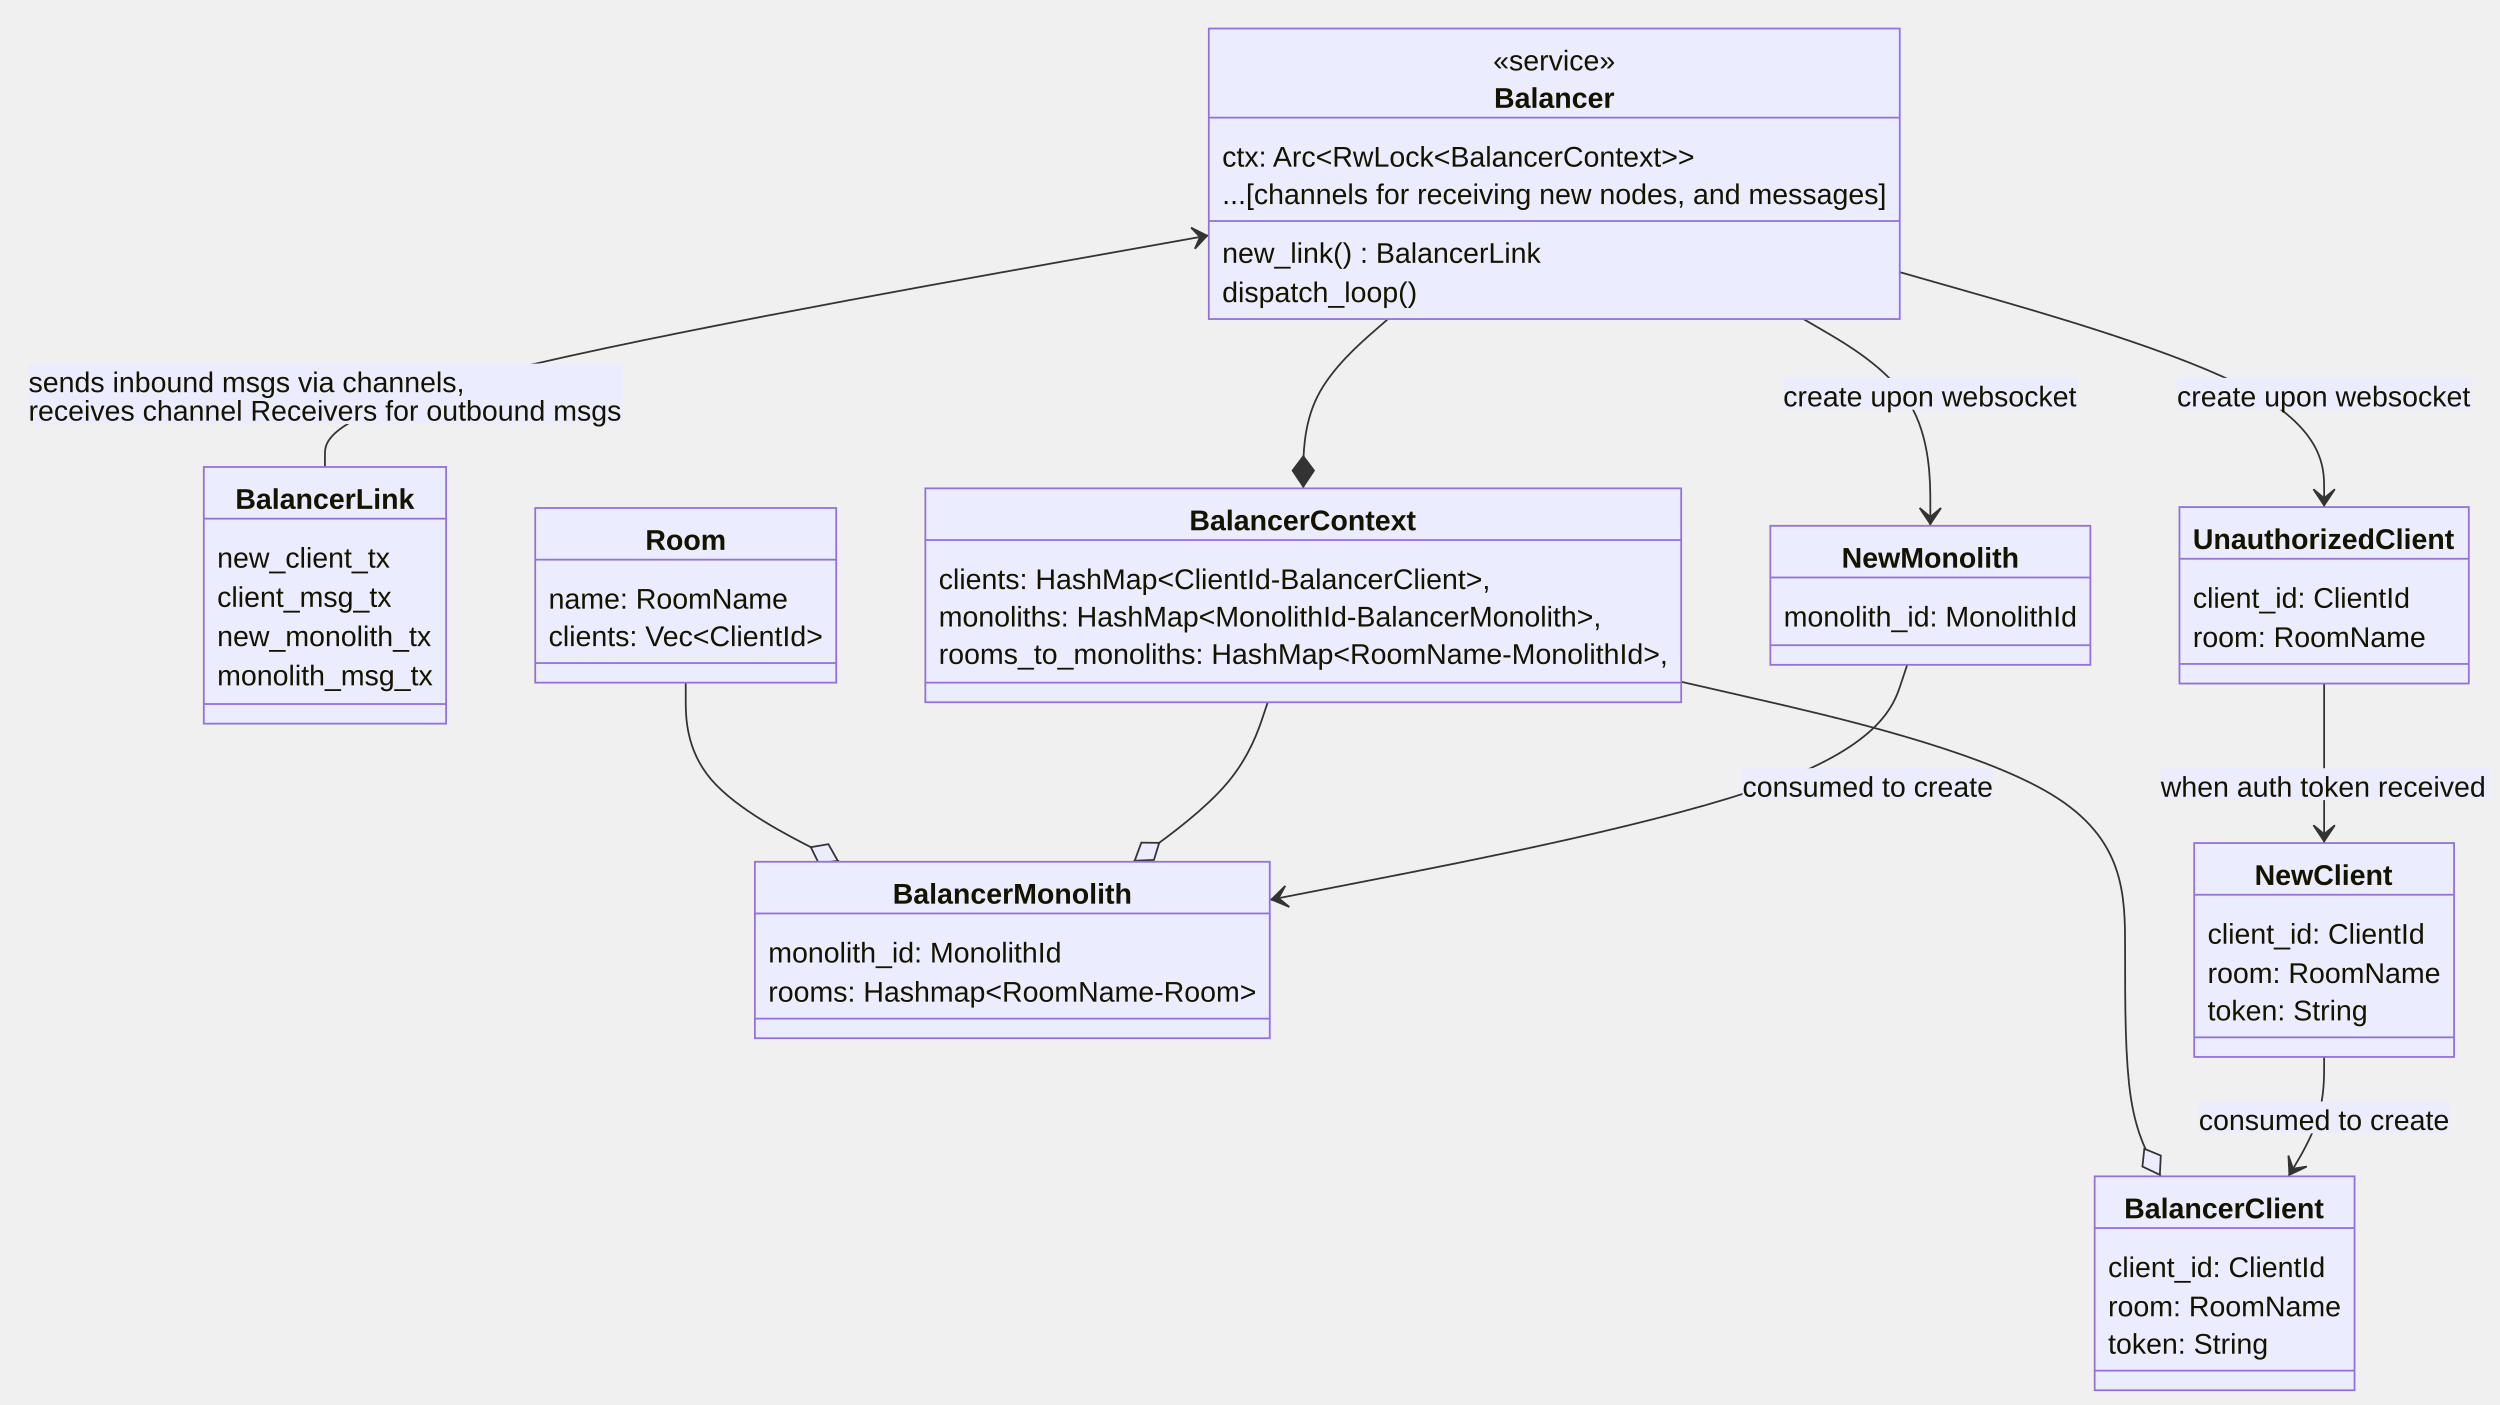
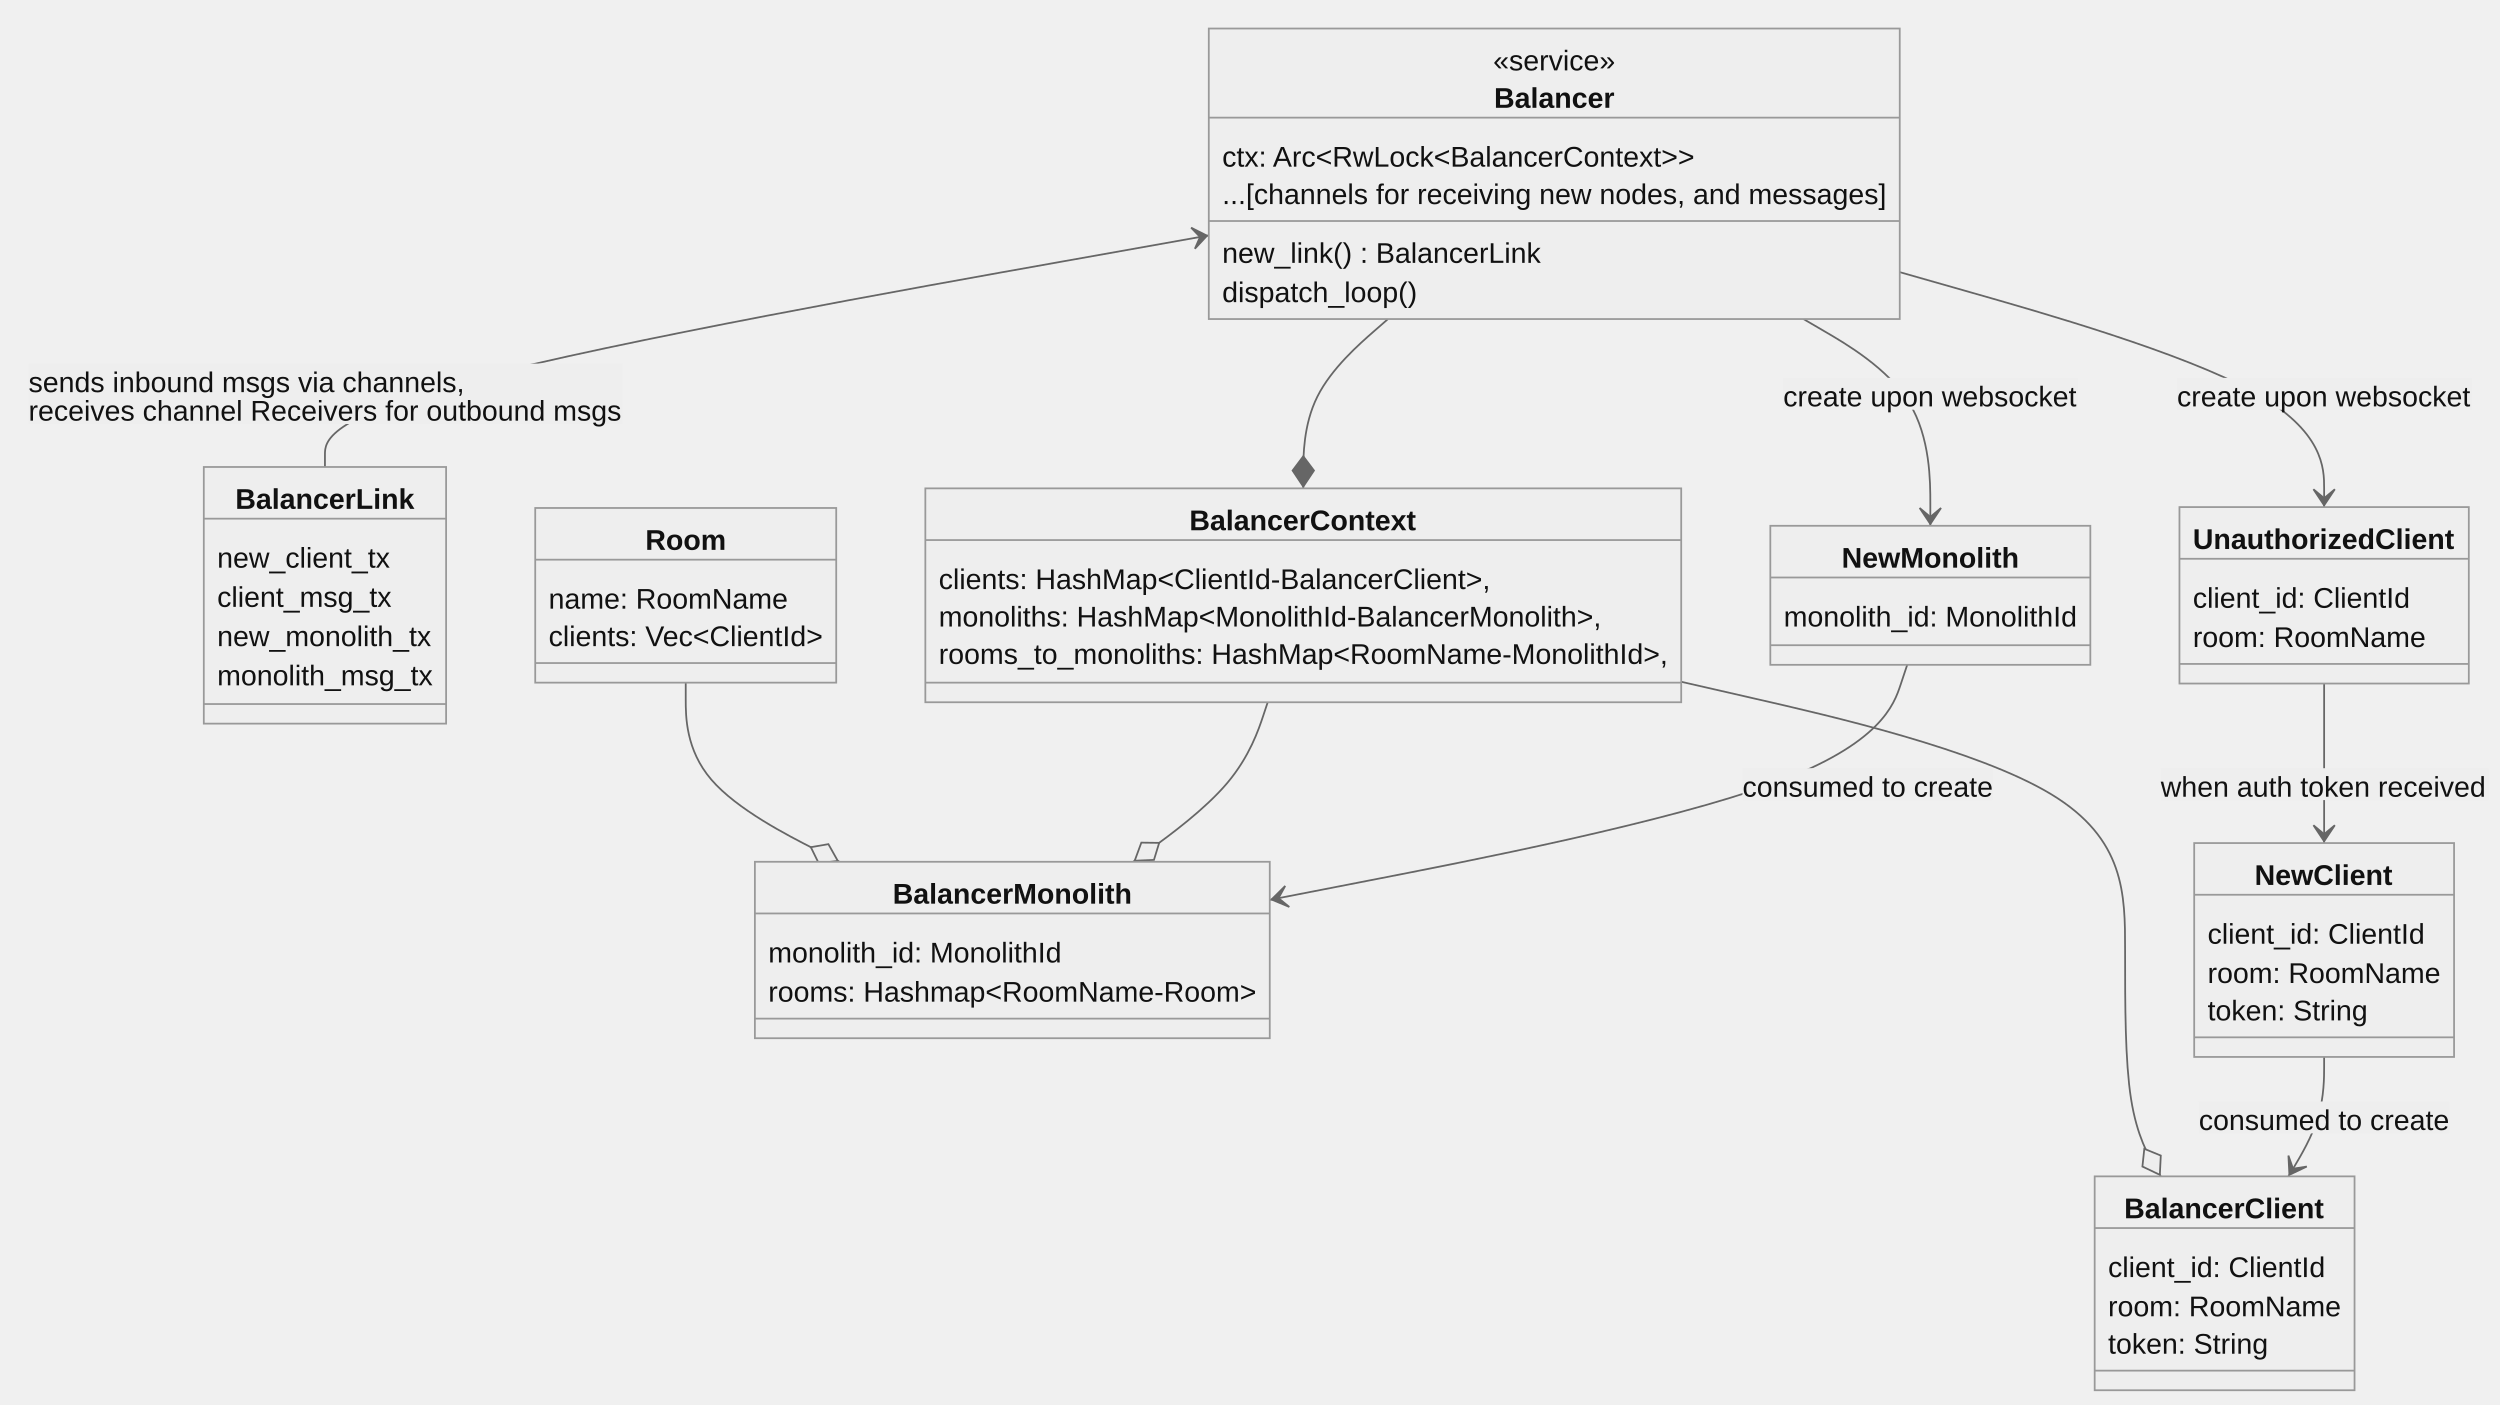
<svg xmlns="http://www.w3.org/2000/svg" aria-roledescription="classDiagram" role="graphics-document document" viewBox="-8 -8 1402.629 788" style="max-width: 1402.63px; background-color: white;" width="100%" id="my-svg">
-   <style>#my-svg{font-family:"trebuchet ms",verdana,arial,sans-serif;font-size:16px;fill:#333;}#my-svg .error-icon{fill:#552222;}#my-svg .error-text{fill:#552222;stroke:#552222;}#my-svg .edge-thickness-normal{stroke-width:2px;}#my-svg .edge-thickness-thick{stroke-width:3.5px;}#my-svg .edge-pattern-solid{stroke-dasharray:0;}#my-svg .edge-pattern-dashed{stroke-dasharray:3;}#my-svg .edge-pattern-dotted{stroke-dasharray:2;}#my-svg .marker{fill:#333333;stroke:#333333;}#my-svg .marker.cross{stroke:#333333;}#my-svg svg{font-family:"trebuchet ms",verdana,arial,sans-serif;font-size:16px;}#my-svg g.classGroup text{fill:#9370DB;fill:#131300;stroke:none;font-family:"trebuchet ms",verdana,arial,sans-serif;font-size:10px;}#my-svg g.classGroup text .title{font-weight:bolder;}#my-svg .nodeLabel,#my-svg .edgeLabel{color:#131300;}#my-svg .edgeLabel .label rect{fill:#ECECFF;}#my-svg .label text{fill:#131300;}#my-svg .edgeLabel .label span{background:#ECECFF;}#my-svg .classTitle{font-weight:bolder;}#my-svg .node rect,#my-svg .node circle,#my-svg .node ellipse,#my-svg .node polygon,#my-svg .node path{fill:#ECECFF;stroke:#9370DB;stroke-width:1px;}#my-svg .divider{stroke:#9370DB;stroke-width:1;}#my-svg g.clickable{cursor:pointer;}#my-svg g.classGroup rect{fill:#ECECFF;stroke:#9370DB;}#my-svg g.classGroup line{stroke:#9370DB;stroke-width:1;}#my-svg .classLabel .box{stroke:none;stroke-width:0;fill:#ECECFF;opacity:0.5;}#my-svg .classLabel .label{fill:#9370DB;font-size:10px;}#my-svg .relation{stroke:#333333;stroke-width:1;fill:none;}#my-svg .dashed-line{stroke-dasharray:3;}#my-svg .dotted-line{stroke-dasharray:1 2;}#my-svg #compositionStart,#my-svg .composition{fill:#333333!important;stroke:#333333!important;stroke-width:1;}#my-svg #compositionEnd,#my-svg .composition{fill:#333333!important;stroke:#333333!important;stroke-width:1;}#my-svg #dependencyStart,#my-svg .dependency{fill:#333333!important;stroke:#333333!important;stroke-width:1;}#my-svg #dependencyStart,#my-svg .dependency{fill:#333333!important;stroke:#333333!important;stroke-width:1;}#my-svg #extensionStart,#my-svg .extension{fill:#ECECFF!important;stroke:#333333!important;stroke-width:1;}#my-svg #extensionEnd,#my-svg .extension{fill:#ECECFF!important;stroke:#333333!important;stroke-width:1;}#my-svg #aggregationStart,#my-svg .aggregation{fill:#ECECFF!important;stroke:#333333!important;stroke-width:1;}#my-svg #aggregationEnd,#my-svg .aggregation{fill:#ECECFF!important;stroke:#333333!important;stroke-width:1;}#my-svg #lollipopStart,#my-svg .lollipop{fill:#ECECFF!important;stroke:#333333!important;stroke-width:1;}#my-svg #lollipopEnd,#my-svg .lollipop{fill:#ECECFF!important;stroke:#333333!important;stroke-width:1;}#my-svg .edgeTerminals{font-size:11px;}#my-svg .classTitleText{text-anchor:middle;font-size:18px;fill:#333;}#my-svg :root{--mermaid-font-family:"trebuchet ms",verdana,arial,sans-serif;}</style>
+   <style>#my-svg{font-family:"trebuchet ms",verdana,arial,sans-serif;font-size:16px;fill:#000000;}#my-svg .error-icon{fill:#552222;}#my-svg .error-text{fill:#552222;stroke:#552222;}#my-svg .edge-thickness-normal{stroke-width:2px;}#my-svg .edge-thickness-thick{stroke-width:3.5px;}#my-svg .edge-pattern-solid{stroke-dasharray:0;}#my-svg .edge-pattern-dashed{stroke-dasharray:3;}#my-svg .edge-pattern-dotted{stroke-dasharray:2;}#my-svg .marker{fill:#666;stroke:#666;}#my-svg .marker.cross{stroke:#666;}#my-svg svg{font-family:"trebuchet ms",verdana,arial,sans-serif;font-size:16px;}#my-svg g.classGroup text{fill:#999;fill:#111111;stroke:none;font-family:"trebuchet ms",verdana,arial,sans-serif;font-size:10px;}#my-svg g.classGroup text .title{font-weight:bolder;}#my-svg .nodeLabel,#my-svg .edgeLabel{color:#111111;}#my-svg .edgeLabel .label rect{fill:#eee;}#my-svg .label text{fill:#111111;}#my-svg .edgeLabel .label span{background:#eee;}#my-svg .classTitle{font-weight:bolder;}#my-svg .node rect,#my-svg .node circle,#my-svg .node ellipse,#my-svg .node polygon,#my-svg .node path{fill:#eee;stroke:#999;stroke-width:1px;}#my-svg .divider{stroke:#999;stroke-width:1;}#my-svg g.clickable{cursor:pointer;}#my-svg g.classGroup rect{fill:#eee;stroke:#999;}#my-svg g.classGroup line{stroke:#999;stroke-width:1;}#my-svg .classLabel .box{stroke:none;stroke-width:0;fill:#eee;opacity:0.5;}#my-svg .classLabel .label{fill:#999;font-size:10px;}#my-svg .relation{stroke:#666;stroke-width:1;fill:none;}#my-svg .dashed-line{stroke-dasharray:3;}#my-svg .dotted-line{stroke-dasharray:1 2;}#my-svg #compositionStart,#my-svg .composition{fill:#666!important;stroke:#666!important;stroke-width:1;}#my-svg #compositionEnd,#my-svg .composition{fill:#666!important;stroke:#666!important;stroke-width:1;}#my-svg #dependencyStart,#my-svg .dependency{fill:#666!important;stroke:#666!important;stroke-width:1;}#my-svg #dependencyStart,#my-svg .dependency{fill:#666!important;stroke:#666!important;stroke-width:1;}#my-svg #extensionStart,#my-svg .extension{fill:#eee!important;stroke:#666!important;stroke-width:1;}#my-svg #extensionEnd,#my-svg .extension{fill:#eee!important;stroke:#666!important;stroke-width:1;}#my-svg #aggregationStart,#my-svg .aggregation{fill:#eee!important;stroke:#666!important;stroke-width:1;}#my-svg #aggregationEnd,#my-svg .aggregation{fill:#eee!important;stroke:#666!important;stroke-width:1;}#my-svg #lollipopStart,#my-svg .lollipop{fill:#eee!important;stroke:#666!important;stroke-width:1;}#my-svg #lollipopEnd,#my-svg .lollipop{fill:#eee!important;stroke:#666!important;stroke-width:1;}#my-svg .edgeTerminals{font-size:11px;}#my-svg .classTitleText{text-anchor:middle;font-size:18px;fill:#000000;}#my-svg :root{--mermaid-font-family:"trebuchet ms",verdana,arial,sans-serif;}</style>
  <g>
    <defs>
      <marker orient="auto" markerHeight="240" markerWidth="190" refY="7" refX="0" class="marker aggregation classDiagram" id="classDiagram-aggregationStart">
        <path d="M 18,7 L9,13 L1,7 L9,1 Z" />
      </marker>
    </defs>
    <defs>
      <marker orient="auto" markerHeight="28" markerWidth="20" refY="7" refX="19" class="marker aggregation classDiagram" id="classDiagram-aggregationEnd">
        <path d="M 18,7 L9,13 L1,7 L9,1 Z" />
      </marker>
    </defs>
    <defs>
      <marker orient="auto" markerHeight="240" markerWidth="190" refY="7" refX="0" class="marker extension classDiagram" id="classDiagram-extensionStart">
        <path d="M 1,7 L18,13 V 1 Z" />
      </marker>
    </defs>
    <defs>
      <marker orient="auto" markerHeight="28" markerWidth="20" refY="7" refX="19" class="marker extension classDiagram" id="classDiagram-extensionEnd">
        <path d="M 1,1 V 13 L18,7 Z" />
      </marker>
    </defs>
    <defs>
      <marker orient="auto" markerHeight="240" markerWidth="190" refY="7" refX="0" class="marker composition classDiagram" id="classDiagram-compositionStart">
        <path d="M 18,7 L9,13 L1,7 L9,1 Z" />
      </marker>
    </defs>
    <defs>
      <marker orient="auto" markerHeight="28" markerWidth="20" refY="7" refX="19" class="marker composition classDiagram" id="classDiagram-compositionEnd">
        <path d="M 18,7 L9,13 L1,7 L9,1 Z" />
      </marker>
    </defs>
    <defs>
      <marker orient="auto" markerHeight="240" markerWidth="190" refY="7" refX="0" class="marker dependency classDiagram" id="classDiagram-dependencyStart">
        <path d="M 5,7 L9,13 L1,7 L9,1 Z" />
      </marker>
    </defs>
    <defs>
      <marker orient="auto" markerHeight="28" markerWidth="20" refY="7" refX="19" class="marker dependency classDiagram" id="classDiagram-dependencyEnd">
        <path d="M 18,7 L9,13 L14,7 L9,1 Z" />
      </marker>
    </defs>
    <defs>
      <marker orient="auto" markerHeight="240" markerWidth="190" refY="7" refX="0" class="marker lollipop classDiagram" id="classDiagram-lollipopStart">
        <circle r="6" cy="7" cx="6" fill="white" stroke="black" />
      </marker>
    </defs>
    <g class="root">
      <g class="clusters" />
      <g class="edgePaths">
        <path marker-end="url(#classDiagram-compositionEnd)" style="fill:none" class="edge-pattern-solid relation" id="id1" d="M770.716,171L762.797,177.917C754.879,184.833,739.041,198.667,731.122,214.5C723.203,230.333,723.203,248.167,723.203,257.083L723.203,266" />
        <path marker-start="url(#classDiagram-dependencyStart)" style="fill:none" class="edge-pattern-solid relation" id="id2" d="M670.197,124.066L587.55,138.805C504.902,153.544,339.607,183.022,256.96,204.678C174.312,226.333,174.312,240.167,174.312,247.083L174.312,254" />
        <path marker-end="url(#classDiagram-aggregationEnd)" style="fill:none" class="edge-pattern-solid relation" id="id3" d="M376.727,375L376.727,384.417C376.727,393.833,376.727,412.667,391.098,429.417C405.47,446.167,434.213,460.833,448.585,468.167L462.956,475.5" />
        <path marker-end="url(#classDiagram-aggregationEnd)" style="fill:none" class="edge-pattern-solid relation" id="id4" d="M703.25,386L700.728,393.583C698.206,401.167,693.163,416.333,680.59,431.25C668.017,446.167,647.914,460.833,637.863,468.167L627.811,475.5" />
        <path marker-end="url(#classDiagram-aggregationEnd)" style="fill:none" class="edge-pattern-solid relation" id="id5" d="M935.242,374.517L976.749,384.014C1018.257,393.511,1101.271,412.506,1142.778,437.586C1184.285,462.667,1184.285,493.833,1184.285,525C1184.285,556.167,1184.285,587.333,1187.619,608.5C1190.954,629.667,1197.622,640.833,1200.956,646.417L1204.291,652" />
        <path marker-end="url(#classDiagram-dependencyEnd)" style="fill:none" class="edge-pattern-solid relation" id="id6" d="M1062.046,365L1058.36,376.083C1054.675,387.167,1047.303,409.333,987.696,431.31C928.089,453.288,816.245,475.075,760.324,485.969L704.402,496.863" />
        <path marker-end="url(#classDiagram-dependencyEnd)" style="fill:none" class="edge-pattern-solid relation" id="id7" d="M1295.957,375.5L1295.957,384.833C1295.957,394.167,1295.957,412.833,1295.957,427.75C1295.957,442.667,1295.957,453.833,1295.957,459.417L1295.957,465" />
        <path marker-end="url(#classDiagram-dependencyEnd)" style="fill:none" class="edge-pattern-solid relation" id="id8" d="M1295.957,585L1295.957,590.583C1295.957,596.167,1295.957,607.333,1292.623,618.5C1289.289,629.667,1282.62,640.833,1279.286,646.417L1275.952,652" />
        <path marker-end="url(#classDiagram-dependencyEnd)" style="fill:none" class="edge-pattern-solid relation" id="id9" d="M1057.854,144.696L1097.537,155.997C1137.221,167.297,1216.589,189.899,1256.273,211.866C1295.957,233.833,1295.957,255.167,1295.957,265.833L1295.957,276.5" />
        <path marker-end="url(#classDiagram-dependencyEnd)" style="fill:none" class="edge-pattern-solid relation" id="id10" d="M1003.828,171L1015.692,177.917C1027.557,184.833,1051.286,198.667,1063.151,218C1075.016,237.333,1075.016,262.167,1075.016,274.583L1075.016,287" />
      </g>
      <g class="edgeLabels">
        <g class="edgeLabel">
          <g transform="translate(0, 0)" class="label">
            <rect height="0" width="0" ry="0" rx="0" />
            <text style="">
              <tspan class="row" x="0" dy="1em" xml:space="preserve" />
            </text>
          </g>
        </g>
        <g transform="translate(174.3125, 212.5)" class="edgeLabel">
          <g transform="translate(-166.3125, -16.5)" class="label">
            <rect height="33.891" width="333.367" ry="0" rx="0" />
            <text style="">
              <tspan class="row" x="0" dy="1em" xml:space="preserve">sends inbound msgs via channels,</tspan>
              <tspan class="row" x="0" dy="1em" xml:space="preserve">receives channel Receivers for outbound msgs</tspan>
            </text>
          </g>
        </g>
        <g class="edgeLabel">
          <g transform="translate(0, 0)" class="label">
            <rect height="0" width="0" ry="0" rx="0" />
            <text style="">
              <tspan class="row" x="0" dy="1em" xml:space="preserve" />
            </text>
          </g>
        </g>
        <g class="edgeLabel">
          <g transform="translate(0, 0)" class="label">
            <rect height="0" width="0" ry="0" rx="0" />
            <text style="">
              <tspan class="row" x="0" dy="1em" xml:space="preserve" />
            </text>
          </g>
        </g>
        <g class="edgeLabel">
          <g transform="translate(0, 0)" class="label">
            <rect height="0" width="0" ry="0" rx="0" />
            <text style="">
              <tspan class="row" x="0" dy="1em" xml:space="preserve" />
            </text>
          </g>
        </g>
        <g transform="translate(1039.932, 431.5)" class="edgeLabel">
          <g transform="translate(-70.3125, -8.5)" class="label">
            <rect height="17.891" width="140.491" ry="0" rx="0" />
            <text style="">
              <tspan class="row" x="0" dy="1em" xml:space="preserve">consumed to create</tspan>
            </text>
          </g>
        </g>
        <g transform="translate(1295.957, 431.5)" class="edgeLabel">
          <g transform="translate(-91.67188, -8.5)" class="label">
            <rect height="17.891" width="184.076" ry="0" rx="0" />
            <text style="">
              <tspan class="row" x="0" dy="1em" xml:space="preserve">when auth token received</tspan>
            </text>
          </g>
        </g>
        <g transform="translate(1295.957, 618.5)" class="edgeLabel">
          <g transform="translate(-70.3125, -8.5)" class="label">
            <rect height="17.891" width="140.491" ry="0" rx="0" />
            <text style="">
              <tspan class="row" x="0" dy="1em" xml:space="preserve">consumed to create</tspan>
            </text>
          </g>
        </g>
        <g transform="translate(1295.957, 212.5)" class="edgeLabel">
          <g transform="translate(-82.55078, -8.5)" class="label">
            <rect height="17.891" width="165.372" ry="0" rx="0" />
            <text style="">
              <tspan class="row" x="0" dy="1em" xml:space="preserve">create upon websocket</tspan>
            </text>
          </g>
        </g>
        <g transform="translate(1075.016, 212.5)" class="edgeLabel">
          <g transform="translate(-82.55078, -8.5)" class="label">
            <rect height="17.891" width="165.372" ry="0" rx="0" />
            <text style="">
              <tspan class="row" x="0" dy="1em" xml:space="preserve">create upon websocket</tspan>
            </text>
          </g>
        </g>
      </g>
      <g class="nodes">
        <g transform="translate(864.0254, 89.5)" id="classId-Balancer-0" class="node default">
          <rect height="163" width="387.656" y="-81.5" x="-193.828" class="outer title-state" />
          <line y2="-31.5" y1="-31.5" x2="193.828" x1="-193.828" class="divider" />
          <line y2="26.5" y1="26.5" x2="193.828" x1="-193.828" class="divider" />
          <g class="label">
            <text transform="translate( -34.28906, -74)" style="">
              <tspan class="title-row" x="0" dy="1em" xml:space="preserve">«service»</tspan>
            </text>
            <text transform="translate( -33.79688, -53)" class="classTitle" style="">
              <tspan class="title-row" x="0" dy="1em" xml:space="preserve">Balancer</tspan>
            </text>
            <text transform="translate( -186.3281, -20)" style="">
              <tspan class="title-row" x="0" dy="1em" xml:space="preserve">ctx: Arc&lt;RwLock&lt;BalancerContext&gt;&gt;</tspan>
            </text>
            <text transform="translate( -186.3281, 1)" style="">
              <tspan class="title-row" x="0" dy="1em" xml:space="preserve">...[channels for receiving new nodes, and messages]</tspan>
            </text>
            <text transform="translate( -186.3281, 34)" style="">
              <tspan class="title-row" x="0" dy="1em" xml:space="preserve">new_link() : BalancerLink</tspan>
            </text>
            <text transform="translate( -186.3281, 56)" style="">
              <tspan class="title-row" x="0" dy="1em" xml:space="preserve">dispatch_loop()</tspan>
            </text>
          </g>
        </g>
        <g transform="translate(174.3125, 326)" id="classId-BalancerLink-1" class="node default">
          <rect height="144" width="135.953" y="-72" x="-67.977" class="outer title-state" />
          <line y2="-43" y1="-43" x2="67.977" x1="-67.977" class="divider" />
          <line y2="61" y1="61" x2="67.977" x1="-67.977" class="divider" />
          <g class="label">
            <text style="">
              <tspan class="title-row" x="0" dy="1em" xml:space="preserve" />
            </text>
            <text transform="translate( -50.29297, -64.5)" class="classTitle" style="">
              <tspan class="title-row" x="0" dy="1em" xml:space="preserve">BalancerLink</tspan>
            </text>
            <text transform="translate( -60.47656, -31.5)" style="">
              <tspan class="title-row" x="0" dy="1em" xml:space="preserve">new_client_tx</tspan>
            </text>
            <text transform="translate( -60.47656, -9.5)" style="">
              <tspan class="title-row" x="0" dy="1em" xml:space="preserve">client_msg_tx</tspan>
            </text>
            <text transform="translate( -60.47656, 12.5)" style="">
              <tspan class="title-row" x="0" dy="1em" xml:space="preserve">new_monolith_tx</tspan>
            </text>
            <text transform="translate( -60.47656, 34.5)" style="">
              <tspan class="title-row" x="0" dy="1em" xml:space="preserve">monolith_msg_tx</tspan>
            </text>
          </g>
        </g>
        <g transform="translate(723.2031, 326)" id="classId-BalancerContext-2" class="node default">
          <rect height="120" width="424.078" y="-60" x="-212.039" class="outer title-state" />
          <line y2="-31" y1="-31" x2="212.039" x1="-212.039" class="divider" />
          <line y2="49" y1="49" x2="212.039" x1="-212.039" class="divider" />
          <g class="label">
            <text style="">
              <tspan class="title-row" x="0" dy="1em" xml:space="preserve" />
            </text>
            <text transform="translate( -63.91016, -52.5)" class="classTitle" style="">
              <tspan class="title-row" x="0" dy="1em" xml:space="preserve">BalancerContext</tspan>
            </text>
            <text transform="translate( -204.5391, -19.5)" style="">
              <tspan class="title-row" x="0" dy="1em" xml:space="preserve">clients: HashMap&lt;ClientId-BalancerClient&gt;,</tspan>
            </text>
            <text transform="translate( -204.5391, 1.5)" style="">
              <tspan class="title-row" x="0" dy="1em" xml:space="preserve">monoliths: HashMap&lt;MonolithId-BalancerMonolith&gt;,</tspan>
            </text>
            <text transform="translate( -204.5391, 22.5)" style="">
              <tspan class="title-row" x="0" dy="1em" xml:space="preserve">rooms_to_monoliths: HashMap&lt;RoomName-MonolithId&gt;,</tspan>
            </text>
          </g>
        </g>
        <g transform="translate(1075.016, 326)" id="classId-NewMonolith-3" class="node default">
          <rect height="78" width="179.547" y="-39" x="-89.773" class="outer title-state" />
          <line y2="-10" y1="-10" x2="89.773" x1="-89.773" class="divider" />
          <line y2="28" y1="28" x2="89.773" x1="-89.773" class="divider" />
          <g class="label">
            <text style="">
              <tspan class="title-row" x="0" dy="1em" xml:space="preserve" />
            </text>
            <text transform="translate( -49.77344, -31.5)" class="classTitle" style="">
              <tspan class="title-row" x="0" dy="1em" xml:space="preserve">NewMonolith</tspan>
            </text>
            <text transform="translate( -82.27344, 1.5)" style="">
              <tspan class="title-row" x="0" dy="1em" xml:space="preserve">monolith_id: MonolithId</tspan>
            </text>
          </g>
        </g>
        <g transform="translate(559.9648, 525)" id="classId-BalancerMonolith-4" class="node default">
          <rect height="99" width="288.875" y="-49.5" x="-144.438" class="outer title-state" />
          <line y2="-20.5" y1="-20.5" x2="144.438" x1="-144.438" class="divider" />
          <line y2="38.5" y1="38.5" x2="144.438" x1="-144.438" class="divider" />
          <g class="label">
            <text style="">
              <tspan class="title-row" x="0" dy="1em" xml:space="preserve" />
            </text>
            <text transform="translate( -67.11719, -42)" class="classTitle" style="">
              <tspan class="title-row" x="0" dy="1em" xml:space="preserve">BalancerMonolith</tspan>
            </text>
            <text transform="translate( -136.9375, -9)" style="">
              <tspan class="title-row" x="0" dy="1em" xml:space="preserve">monolith_id: MonolithId</tspan>
            </text>
            <text transform="translate( -136.9375, 13)" style="">
              <tspan class="title-row" x="0" dy="1em" xml:space="preserve">rooms: Hashmap&lt;RoomName-Room&gt;</tspan>
            </text>
          </g>
        </g>
        <g transform="translate(376.7266, 326)" id="classId-Room-5" class="node default">
          <rect height="98" width="168.875" y="-49" x="-84.438" class="outer title-state" />
          <line y2="-20" y1="-20" x2="84.438" x1="-84.438" class="divider" />
          <line y2="38" y1="38" x2="84.438" x1="-84.438" class="divider" />
          <g class="label">
            <text style="">
              <tspan class="title-row" x="0" dy="1em" xml:space="preserve" />
            </text>
            <text transform="translate( -22.66406, -41.5)" class="classTitle" style="">
              <tspan class="title-row" x="0" dy="1em" xml:space="preserve">Room</tspan>
            </text>
            <text transform="translate( -76.9375, -8.5)" style="">
              <tspan class="title-row" x="0" dy="1em" xml:space="preserve">name: RoomName</tspan>
            </text>
            <text transform="translate( -76.9375, 12.5)" style="">
              <tspan class="title-row" x="0" dy="1em" xml:space="preserve">clients: Vec&lt;ClientId&gt;</tspan>
            </text>
          </g>
        </g>
        <g transform="translate(1240.121, 712)" id="classId-BalancerClient-6" class="node default">
          <rect height="120" width="145.805" y="-60" x="-72.902" class="outer title-state" />
          <line y2="-31" y1="-31" x2="72.902" x1="-72.902" class="divider" />
          <line y2="49" y1="49" x2="72.902" x1="-72.902" class="divider" />
          <g class="label">
            <text style="">
              <tspan class="title-row" x="0" dy="1em" xml:space="preserve" />
            </text>
            <text transform="translate( -56.35547, -52.5)" class="classTitle" style="">
              <tspan class="title-row" x="0" dy="1em" xml:space="preserve">BalancerClient</tspan>
            </text>
            <text transform="translate( -65.40234, -19.5)" style="">
              <tspan class="title-row" x="0" dy="1em" xml:space="preserve">client_id: ClientId</tspan>
            </text>
            <text transform="translate( -65.40234, 2.5)" style="">
              <tspan class="title-row" x="0" dy="1em" xml:space="preserve">room: RoomName</tspan>
            </text>
            <text transform="translate( -65.40234, 23.5)" style="">
              <tspan class="title-row" x="0" dy="1em" xml:space="preserve">token: String</tspan>
            </text>
          </g>
        </g>
        <g transform="translate(1295.957, 326)" id="classId-UnauthorizedClient-7" class="node default">
          <rect height="99" width="162.336" y="-49.5" x="-81.168" class="outer title-state" />
          <line y2="-20.5" y1="-20.5" x2="81.168" x1="-81.168" class="divider" />
          <line y2="38.5" y1="38.5" x2="81.168" x1="-81.168" class="divider" />
          <g class="label">
            <text style="">
              <tspan class="title-row" x="0" dy="1em" xml:space="preserve" />
            </text>
            <text transform="translate( -73.66797, -42)" class="classTitle" style="">
              <tspan class="title-row" x="0" dy="1em" xml:space="preserve">UnauthorizedClient</tspan>
            </text>
            <text transform="translate( -73.66797, -9)" style="">
              <tspan class="title-row" x="0" dy="1em" xml:space="preserve">client_id: ClientId</tspan>
            </text>
            <text transform="translate( -73.66797, 13)" style="">
              <tspan class="title-row" x="0" dy="1em" xml:space="preserve">room: RoomName</tspan>
            </text>
          </g>
        </g>
        <g transform="translate(1295.957, 525)" id="classId-NewClient-8" class="node default">
          <rect height="120" width="145.805" y="-60" x="-72.902" class="outer title-state" />
          <line y2="-31" y1="-31" x2="72.902" x1="-72.902" class="divider" />
          <line y2="49" y1="49" x2="72.902" x1="-72.902" class="divider" />
          <g class="label">
            <text style="">
              <tspan class="title-row" x="0" dy="1em" xml:space="preserve" />
            </text>
            <text transform="translate( -39.00781, -52.5)" class="classTitle" style="">
              <tspan class="title-row" x="0" dy="1em" xml:space="preserve">NewClient</tspan>
            </text>
            <text transform="translate( -65.40234, -19.5)" style="">
              <tspan class="title-row" x="0" dy="1em" xml:space="preserve">client_id: ClientId</tspan>
            </text>
            <text transform="translate( -65.40234, 2.5)" style="">
              <tspan class="title-row" x="0" dy="1em" xml:space="preserve">room: RoomName</tspan>
            </text>
            <text transform="translate( -65.40234, 23.5)" style="">
              <tspan class="title-row" x="0" dy="1em" xml:space="preserve">token: String</tspan>
            </text>
          </g>
        </g>
      </g>
    </g>
  </g>
</svg>
